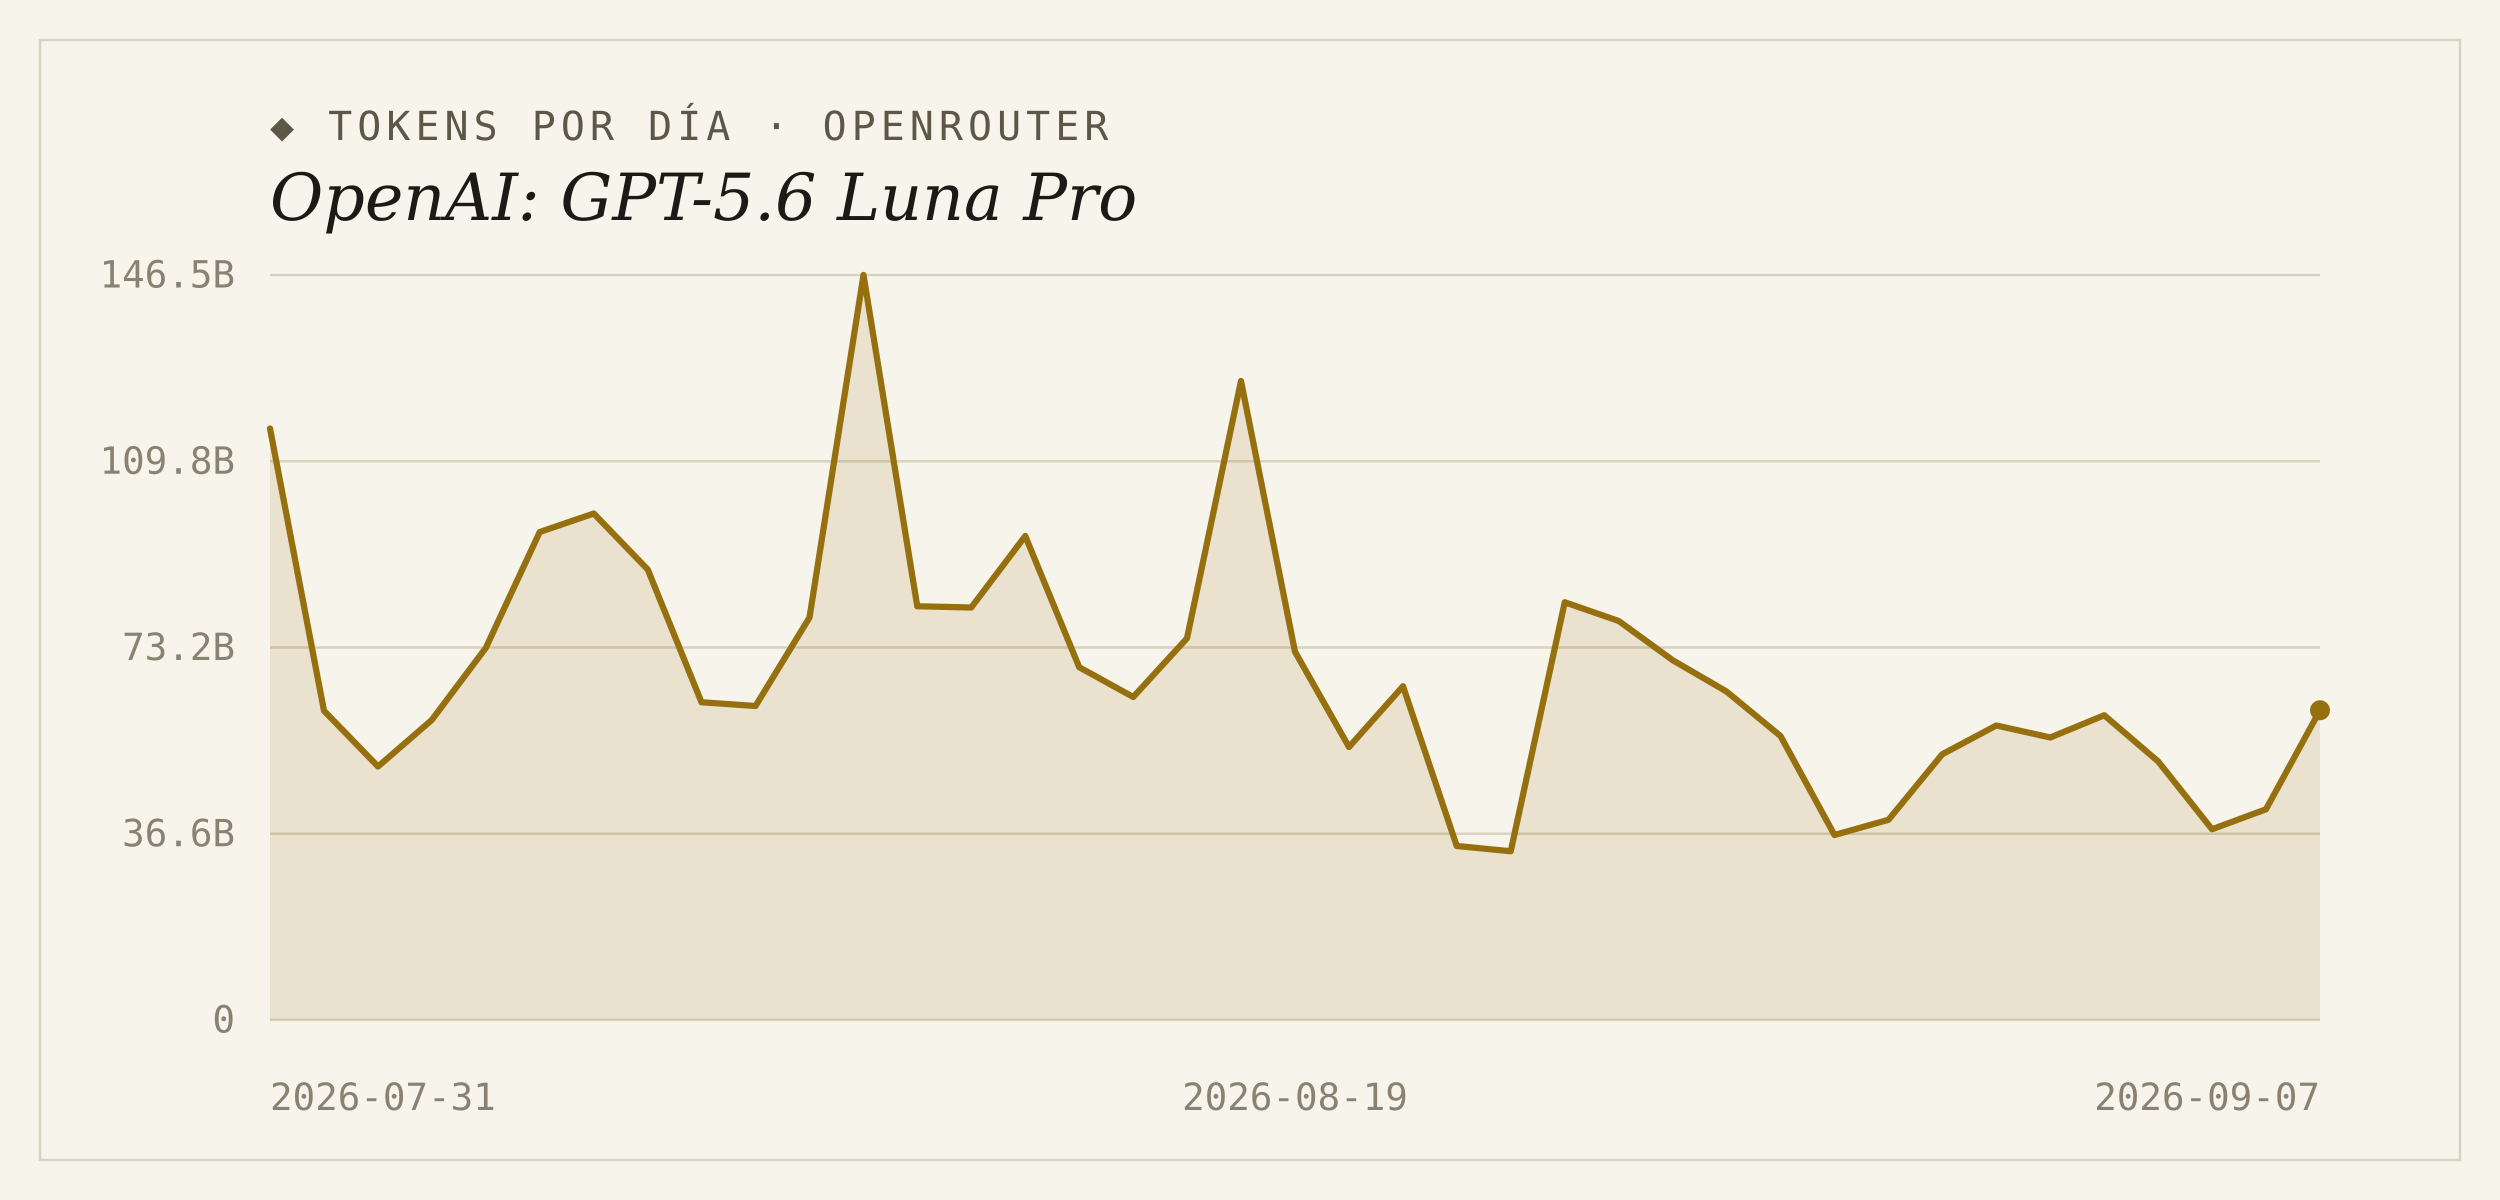
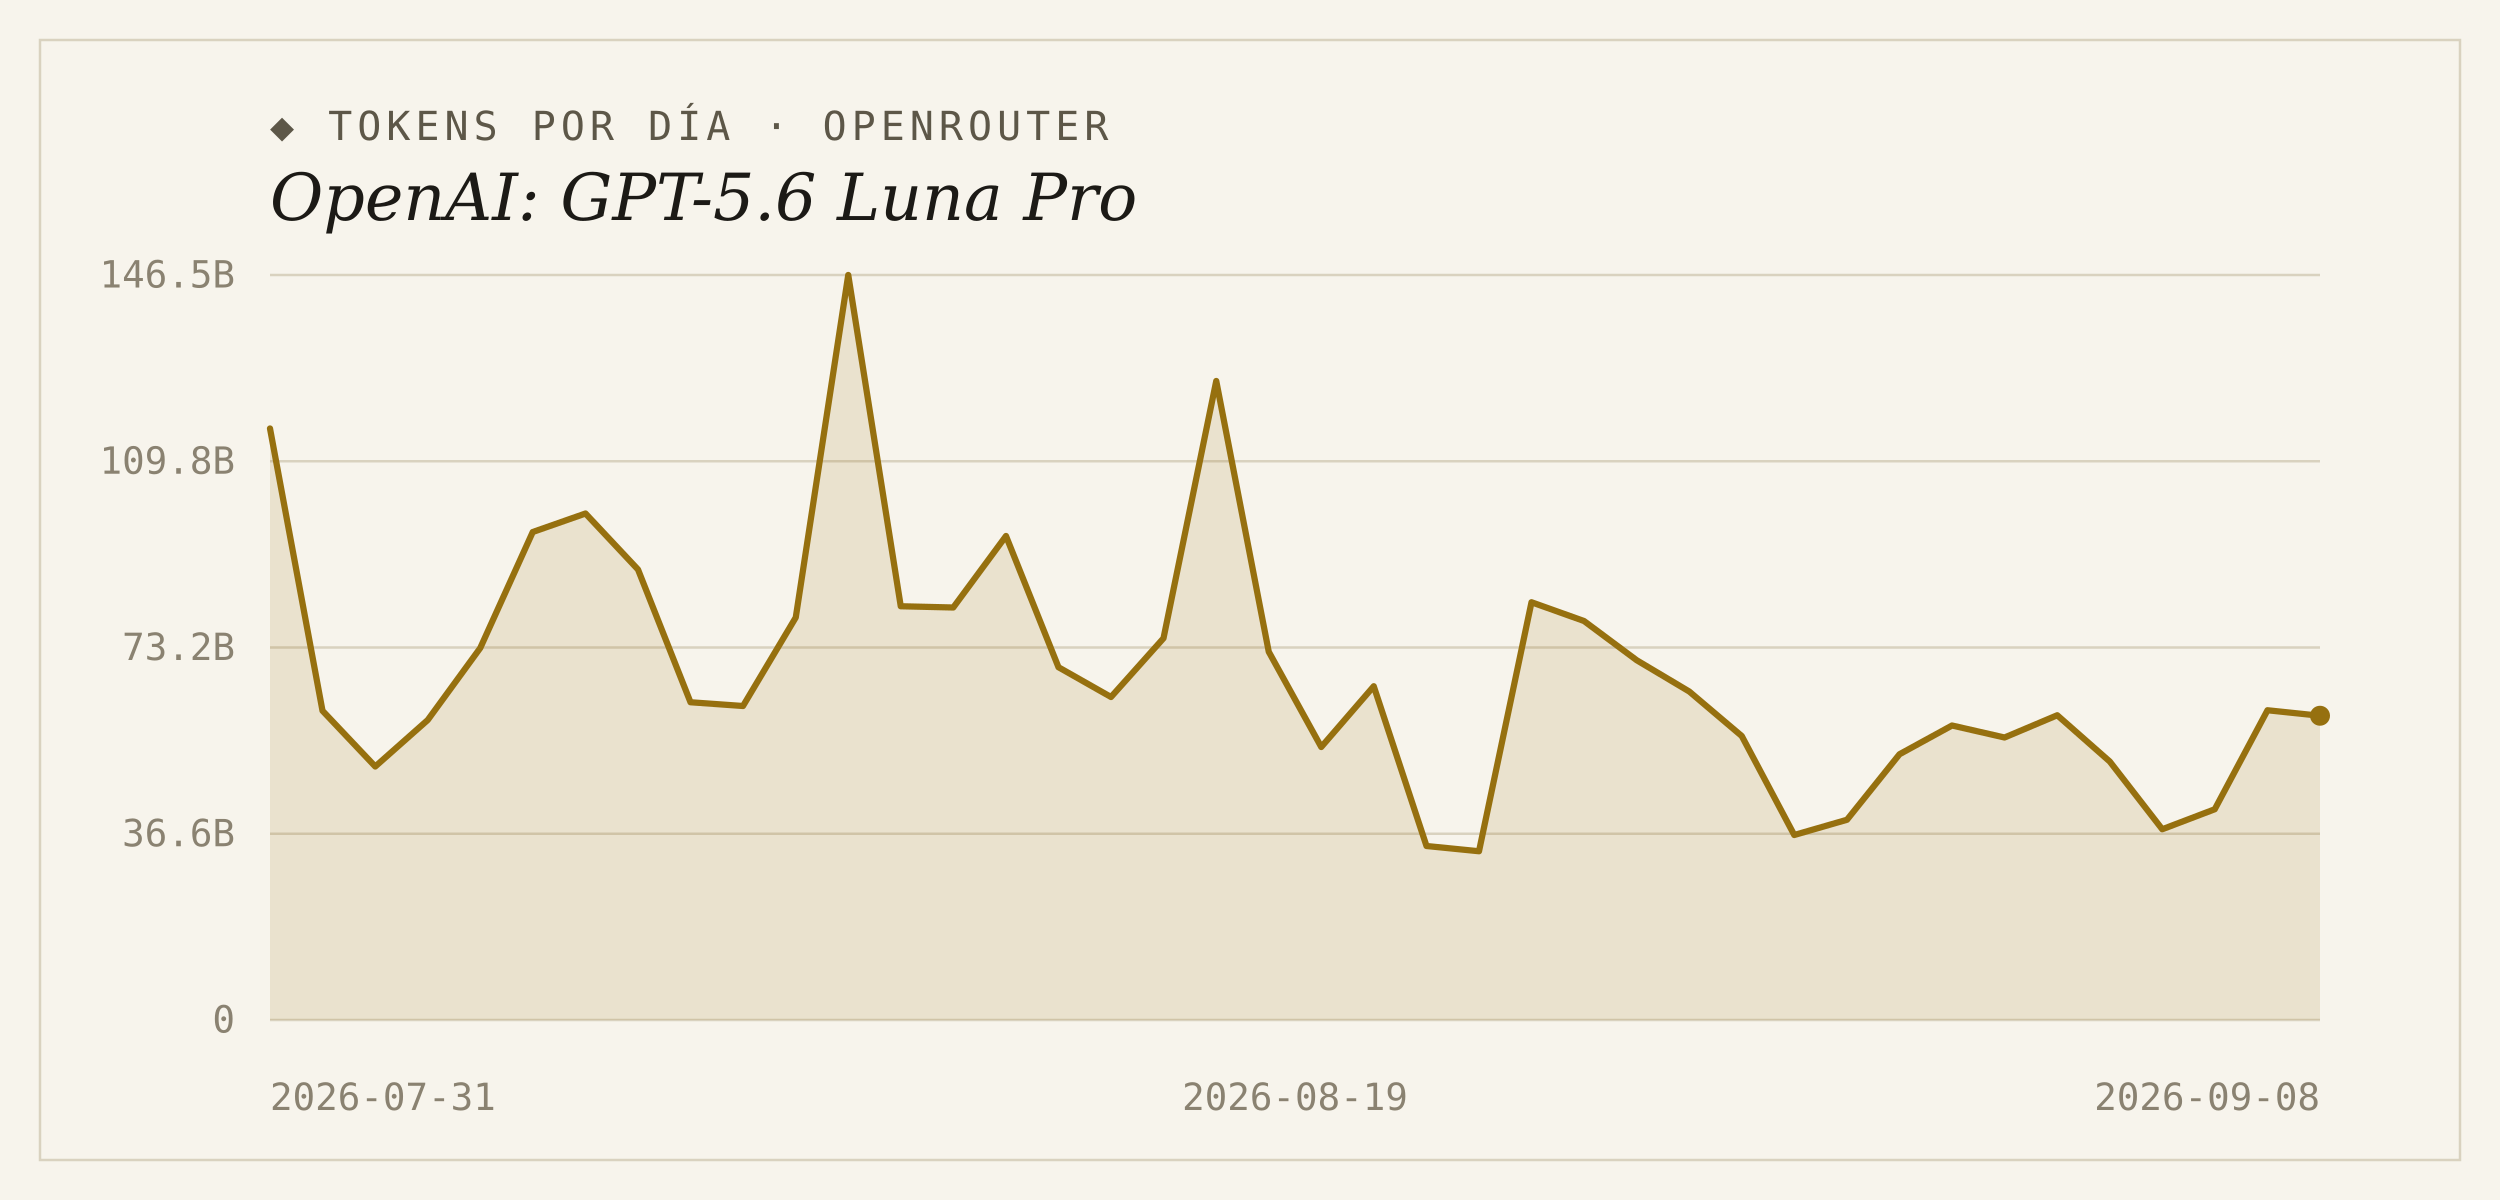
<svg xmlns="http://www.w3.org/2000/svg" width="1000" height="480" viewBox="0 0 1000 480">
  <rect width="1000" height="480" fill="#f7f4ec" />
  <rect x="16" y="16" width="968" height="448" fill="none" stroke="#d9d2bf" stroke-width="1" />
  <text x="108" y="56" font-family="'DejaVu Sans Mono', Consolas, monospace" font-size="16" letter-spacing="2" fill="#5d5748">◆ TOKENS POR DÍA · OPENROUTER</text>
  <text x="108" y="88" font-family="Georgia, 'DejaVu Serif', serif" font-size="26" font-style="italic" fill="#1c1a16">OpenAI: GPT-5.6 Luna Pro</text>
  <line x1="108" y1="408.0" x2="928" y2="408.0" stroke="#d9d2bf" stroke-width="1" />
  <text x="94" y="413" text-anchor="end" font-family="'DejaVu Sans Mono', Consolas, monospace" font-size="15" fill="#8a8271">0</text>
  <line x1="108" y1="333.5" x2="928" y2="333.5" stroke="#d9d2bf" stroke-width="1" />
  <text x="94" y="338.5" text-anchor="end" font-family="'DejaVu Sans Mono', Consolas, monospace" font-size="15" fill="#8a8271">36.6B</text>
  <line x1="108" y1="259.0" x2="928" y2="259.0" stroke="#d9d2bf" stroke-width="1" />
  <text x="94" y="264" text-anchor="end" font-family="'DejaVu Sans Mono', Consolas, monospace" font-size="15" fill="#8a8271">73.2B</text>
  <line x1="108" y1="184.5" x2="928" y2="184.5" stroke="#d9d2bf" stroke-width="1" />
  <text x="94" y="189.5" text-anchor="end" font-family="'DejaVu Sans Mono', Consolas, monospace" font-size="15" fill="#8a8271">109.8B</text>
  <line x1="108" y1="110.0" x2="928" y2="110.0" stroke="#d9d2bf" stroke-width="1" />
  <text x="94" y="115" text-anchor="end" font-family="'DejaVu Sans Mono', Consolas, monospace" font-size="15" fill="#8a8271">146.5B</text>
-   <path d="M 108,408.0 L 108.0,171.4 L 129.6,284.3 L 151.2,306.6 L 172.7,288.0 L 194.3,259.2 L 215.9,212.8 L 237.5,205.4 L 259.1,227.8 L 280.6,280.9 L 302.2,282.4 L 323.8,247.0 L 345.4,110.0 L 366.9,242.5 L 388.5,243.0 L 410.1,214.4 L 431.7,266.9 L 453.3,278.8 L 474.8,255.3 L 496.4,152.4 L 518.0,260.7 L 539.6,298.8 L 561.2,274.5 L 582.7,338.4 L 604.3,340.5 L 625.9,240.9 L 647.5,248.4 L 669.1,264.1 L 690.6,276.6 L 712.2,294.4 L 733.8,334.0 L 755.4,327.9 L 776.9,301.7 L 798.5,290.2 L 820.1,295.0 L 841.7,286.1 L 863.3,304.6 L 884.8,331.7 L 906.4,323.7 L 928.0,284.1 L 928.0,408.0 Z" fill="#96700f" fill-opacity="0.14" />
-   <polyline points="108.0,171.4 129.6,284.3 151.2,306.6 172.7,288.0 194.3,259.2 215.9,212.8 237.5,205.4 259.1,227.8 280.6,280.9 302.2,282.4 323.8,247.0 345.4,110.0 366.9,242.5 388.5,243.0 410.1,214.4 431.7,266.9 453.3,278.8 474.8,255.3 496.4,152.4 518.0,260.7 539.6,298.8 561.2,274.5 582.7,338.4 604.3,340.5 625.9,240.9 647.5,248.4 669.1,264.1 690.6,276.6 712.2,294.4 733.8,334.0 755.4,327.9 776.9,301.7 798.5,290.2 820.1,295.0 841.7,286.1 863.3,304.6 884.8,331.7 906.4,323.7 928.0,284.1" fill="none" stroke="#96700f" stroke-width="2.5" stroke-linejoin="round" stroke-linecap="round" />
-   <circle cx="928.0" cy="284.1" r="4" fill="#96700f" />
+   <path d="M 108,408.0 L 108.0,171.4 L 129.0,284.3 L 150.1,306.6 L 171.1,288.0 L 192.1,259.2 L 213.1,212.8 L 234.2,205.4 L 255.2,227.8 L 276.2,280.9 L 297.2,282.4 L 318.3,247.0 L 339.3,110.0 L 360.3,242.5 L 381.3,243.0 L 402.4,214.4 L 423.4,266.9 L 444.4,278.8 L 465.4,255.3 L 486.5,152.4 L 507.5,260.7 L 528.5,298.8 L 549.5,274.5 L 570.6,338.4 L 591.6,340.5 L 612.6,240.9 L 633.6,248.4 L 654.7,264.1 L 675.7,276.6 L 696.7,294.4 L 717.7,334.0 L 738.8,327.9 L 759.8,301.7 L 780.8,290.2 L 801.8,295.0 L 822.9,286.1 L 843.9,304.6 L 864.9,331.7 L 885.9,323.7 L 907.0,284.1 L 928.0,286.3 L 928.0,408.0 Z" fill="#96700f" fill-opacity="0.14" />
+   <polyline points="108.0,171.4 129.0,284.3 150.1,306.6 171.1,288.0 192.1,259.2 213.1,212.8 234.2,205.4 255.2,227.8 276.2,280.9 297.2,282.4 318.3,247.0 339.3,110.0 360.3,242.5 381.3,243.0 402.4,214.4 423.4,266.9 444.4,278.8 465.4,255.3 486.5,152.4 507.5,260.7 528.5,298.8 549.5,274.5 570.6,338.4 591.6,340.5 612.6,240.9 633.6,248.4 654.7,264.1 675.7,276.6 696.7,294.4 717.7,334.0 738.8,327.9 759.8,301.7 780.8,290.2 801.8,295.0 822.9,286.1 843.9,304.6 864.9,331.7 885.9,323.7 907.0,284.1 928.0,286.3" fill="none" stroke="#96700f" stroke-width="2.5" stroke-linejoin="round" stroke-linecap="round" />
+   <circle cx="928.0" cy="286.3" r="4" fill="#96700f" />
  <text x="108" y="444" text-anchor="start" font-family="'DejaVu Sans Mono', Consolas, monospace" font-size="15" fill="#8a8271">2026-07-31</text>
  <text x="518" y="444" text-anchor="middle" font-family="'DejaVu Sans Mono', Consolas, monospace" font-size="15" fill="#8a8271">2026-08-19</text>
-   <text x="928" y="444" text-anchor="end" font-family="'DejaVu Sans Mono', Consolas, monospace" font-size="15" fill="#8a8271">2026-09-07</text>
+   <text x="928" y="444" text-anchor="end" font-family="'DejaVu Sans Mono', Consolas, monospace" font-size="15" fill="#8a8271">2026-09-08</text>
</svg>
